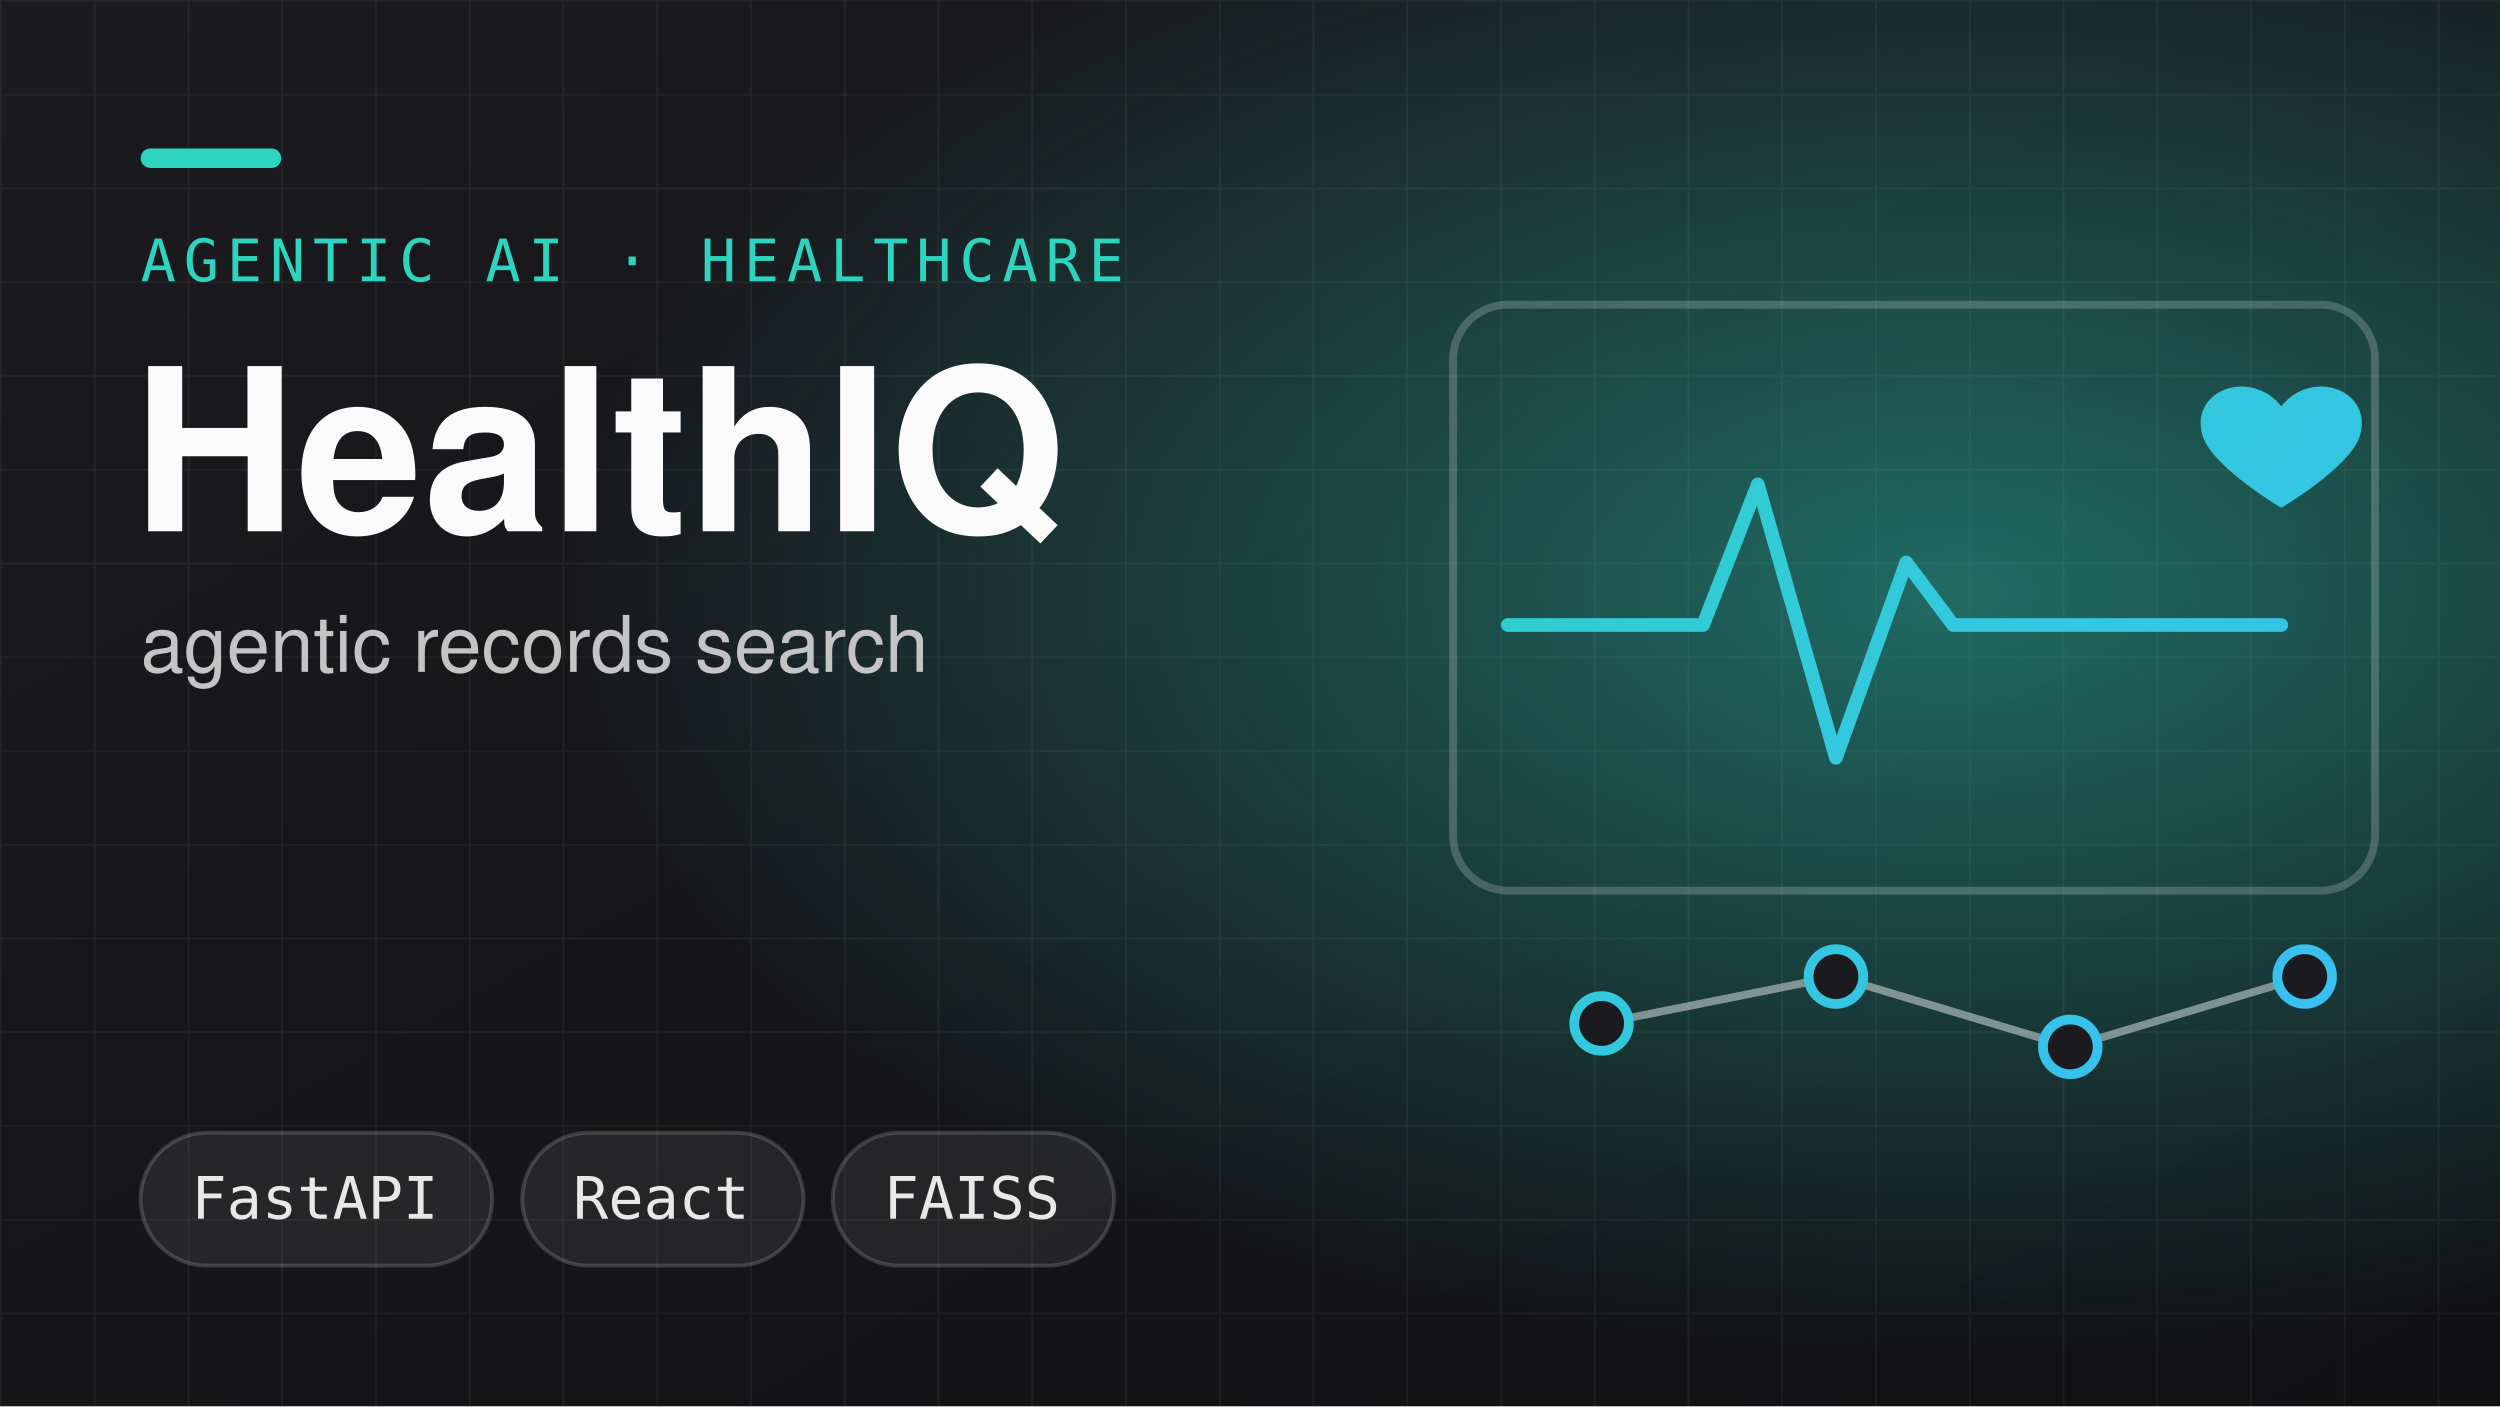
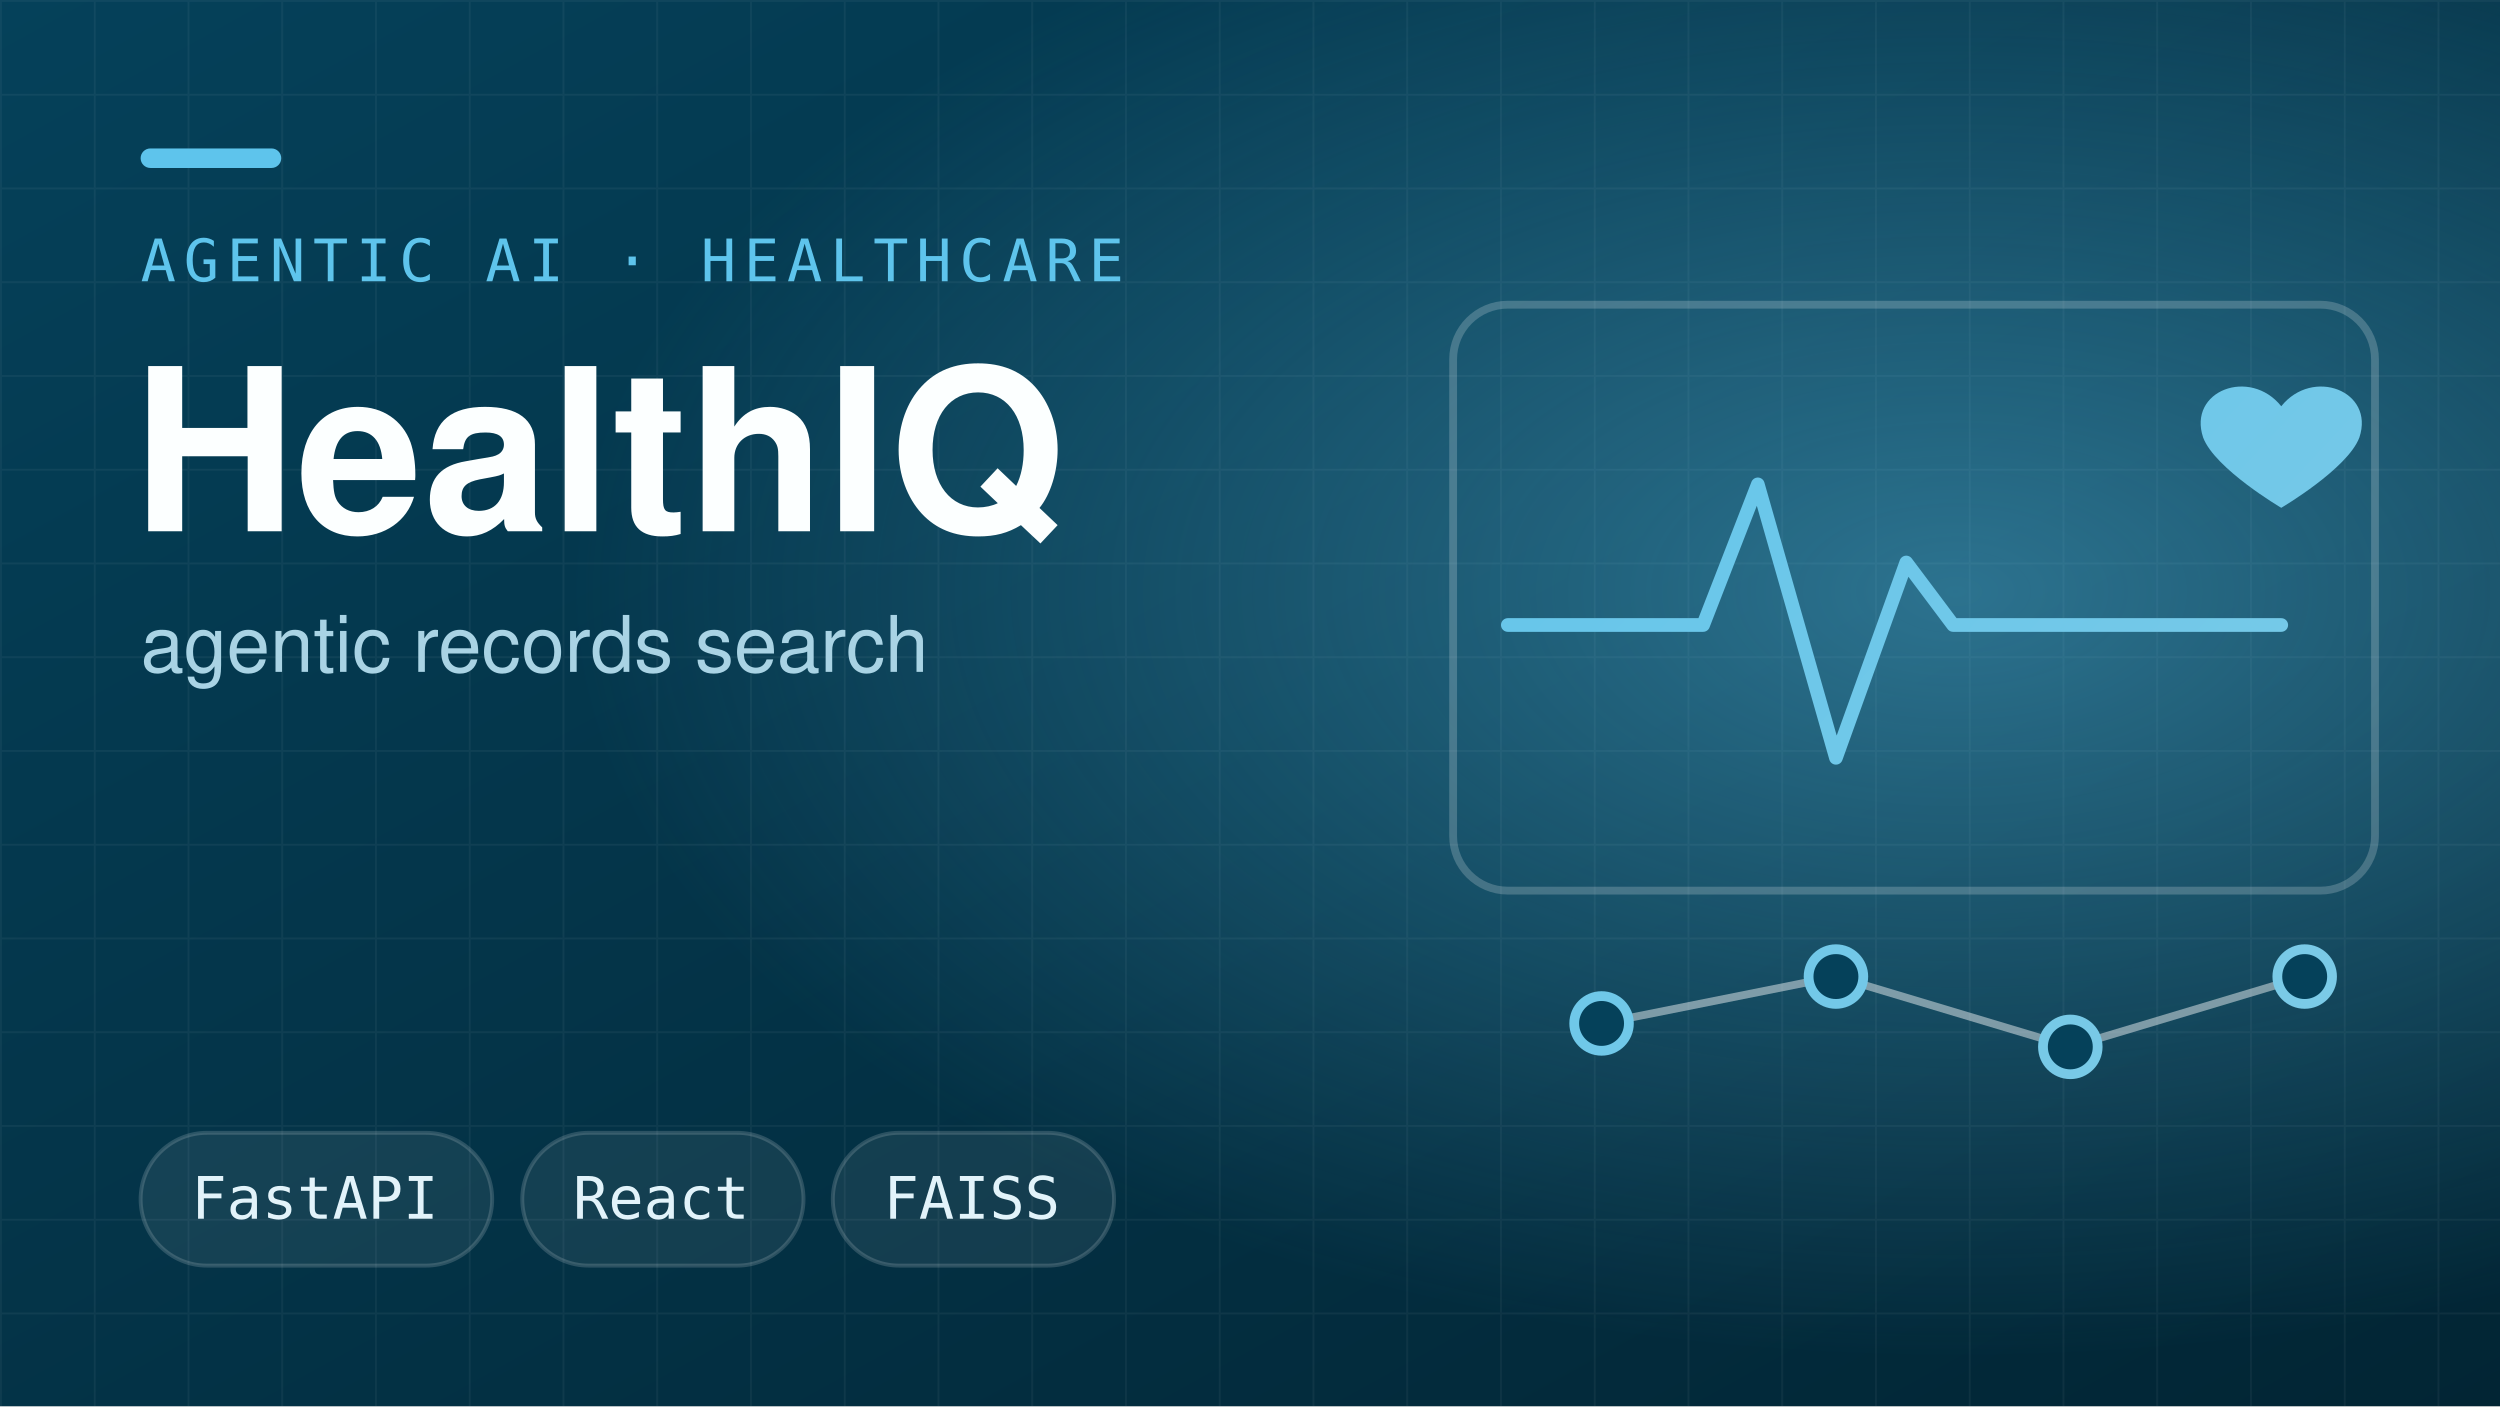
<svg xmlns="http://www.w3.org/2000/svg" viewBox="0 0 640 360" width="640" height="360">
  <defs>
    <linearGradient id="bg" x1="0" y1="0" x2="1" y2="1">
-       <stop offset="0" stop-color="#1b1b1f" />
-       <stop offset="1" stop-color="#111114" />
+       <stop offset="0" stop-color="#05415A" />
+       <stop offset="1" stop-color="#022534" />
    </linearGradient>
    <radialGradient id="glow" cx="0.78" cy="0.42" r="0.55">
-       <stop offset="0" stop-color="#2dd4bf" stop-opacity="0.45" />
-       <stop offset="1" stop-color="#2dd4bf" stop-opacity="0" />
+       <stop offset="0" stop-color="#5EC4EC" stop-opacity="0.45" />
+       <stop offset="1" stop-color="#5EC4EC" stop-opacity="0" />
    </radialGradient>
    <linearGradient id="acc" gradientUnits="userSpaceOnUse" x1="340" y1="40" x2="620" y2="300">
-       <stop offset="0" stop-color="#2dd4bf" />
-       <stop offset="1" stop-color="#38bdf8" />
+       <stop offset="0" stop-color="#5EC4EC" />
+       <stop offset="1" stop-color="#7FCBE6" />
    </linearGradient>
    <pattern id="grid" width="24" height="24" patternUnits="userSpaceOnUse">
      <path d="M24 0H0V24" fill="none" stroke="#fff" stroke-opacity="0.045" />
    </pattern>
  </defs>
  <rect width="640" height="360" fill="url(#bg)" />
  <rect width="640" height="360" fill="url(#grid)" />
  <rect width="640" height="360" fill="url(#glow)" />
-   <rect x="36" y="38" width="36" height="5" rx="2.5" fill="#2dd4bf" />
-   <text x="36" y="72" font-family="'SF Mono',Menlo,Consolas,monospace" font-size="15" letter-spacing="2" fill="#2dd4bf">AGENTIC AI · HEALTHCARE</text>
-   <text x="34" y="136" font-family="'Poppins','Segoe UI',Helvetica,Arial,sans-serif" font-size="58" font-weight="700" fill="#fafafa">HealthIQ</text>
-   <text x="36" y="172" font-family="'Poppins','Segoe UI',Helvetica,Arial,sans-serif" font-size="20" fill="#c4c4c4">agentic records search</text>
+   <rect x="36" y="38" width="36" height="5" rx="2.5" fill="#5EC4EC" />
+   <text x="36" y="72" font-family="'SF Mono',Menlo,Consolas,monospace" font-size="15" letter-spacing="2" fill="#5EC4EC">AGENTIC AI · HEALTHCARE</text>
+   <text x="34" y="136" font-family="'Poppins','Segoe UI',Helvetica,Arial,sans-serif" font-size="58" font-weight="700" fill="#FCFFFF">HealthIQ</text>
+   <text x="36" y="172" font-family="'Poppins','Segoe UI',Helvetica,Arial,sans-serif" font-size="20" fill="#A9D3E4">agentic records search</text>
  <g fill="none" stroke-linecap="round" stroke-linejoin="round">
    <rect x="372" y="78" width="236" height="150" rx="14" stroke="#fff" stroke-opacity="0.2" stroke-width="2" />
    <path d="M386 160h50l14-36 20 70 18-50 12 16h84" stroke="url(#acc)" stroke-width="3.5" />
    <path d="M584 104c-8-10-24-4-20 8 3 8 20 18 20 18s17-10 20-18c4-12-12-18-20-8z" fill="url(#acc)" stroke="none" />
    <g stroke="#fff" stroke-opacity="0.45" stroke-width="2">
      <line x1="410" y1="262" x2="470" y2="250" />
      <line x1="470" y1="250" x2="530" y2="268" />
      <line x1="530" y1="268" x2="590" y2="250" />
    </g>
-     <circle cx="410" cy="262" r="7" fill="#1b1b1f" stroke="url(#acc)" stroke-width="2.5" />
-     <circle cx="470" cy="250" r="7" fill="#1b1b1f" stroke="url(#acc)" stroke-width="2.5" />
-     <circle cx="530" cy="268" r="7" fill="#1b1b1f" stroke="url(#acc)" stroke-width="2.5" />
-     <circle cx="590" cy="250" r="7" fill="#1b1b1f" stroke="url(#acc)" stroke-width="2.5" />
+     <circle cx="410" cy="262" r="7" fill="#05415A" stroke="url(#acc)" stroke-width="2.5" />
+     <circle cx="470" cy="250" r="7" fill="#05415A" stroke="url(#acc)" stroke-width="2.5" />
+     <circle cx="530" cy="268" r="7" fill="#05415A" stroke="url(#acc)" stroke-width="2.5" />
+     <circle cx="590" cy="250" r="7" fill="#05415A" stroke="url(#acc)" stroke-width="2.5" />
  </g>
  <rect x="36" y="290" width="90" height="34" rx="17" fill="#fff" fill-opacity="0.07" stroke="#fff" stroke-opacity="0.16" />
-   <text x="49" y="312" font-family="'SF Mono',Menlo,Consolas,monospace" font-size="15" fill="#e8e8e8">FastAPI</text>
+   <text x="49" y="312" font-family="'SF Mono',Menlo,Consolas,monospace" font-size="15" fill="#E2F3FA">FastAPI</text>
  <rect x="133.7" y="290" width="72" height="34" rx="17" fill="#fff" fill-opacity="0.07" stroke="#fff" stroke-opacity="0.16" />
-   <text x="146.7" y="312" font-family="'SF Mono',Menlo,Consolas,monospace" font-size="15" fill="#e8e8e8">React</text>
+   <text x="146.7" y="312" font-family="'SF Mono',Menlo,Consolas,monospace" font-size="15" fill="#E2F3FA">React</text>
  <rect x="213.2" y="290" width="72" height="34" rx="17" fill="#fff" fill-opacity="0.07" stroke="#fff" stroke-opacity="0.16" />
-   <text x="226.2" y="312" font-family="'SF Mono',Menlo,Consolas,monospace" font-size="15" fill="#e8e8e8">FAISS</text>
+   <text x="226.2" y="312" font-family="'SF Mono',Menlo,Consolas,monospace" font-size="15" fill="#E2F3FA">FAISS</text>
</svg>
